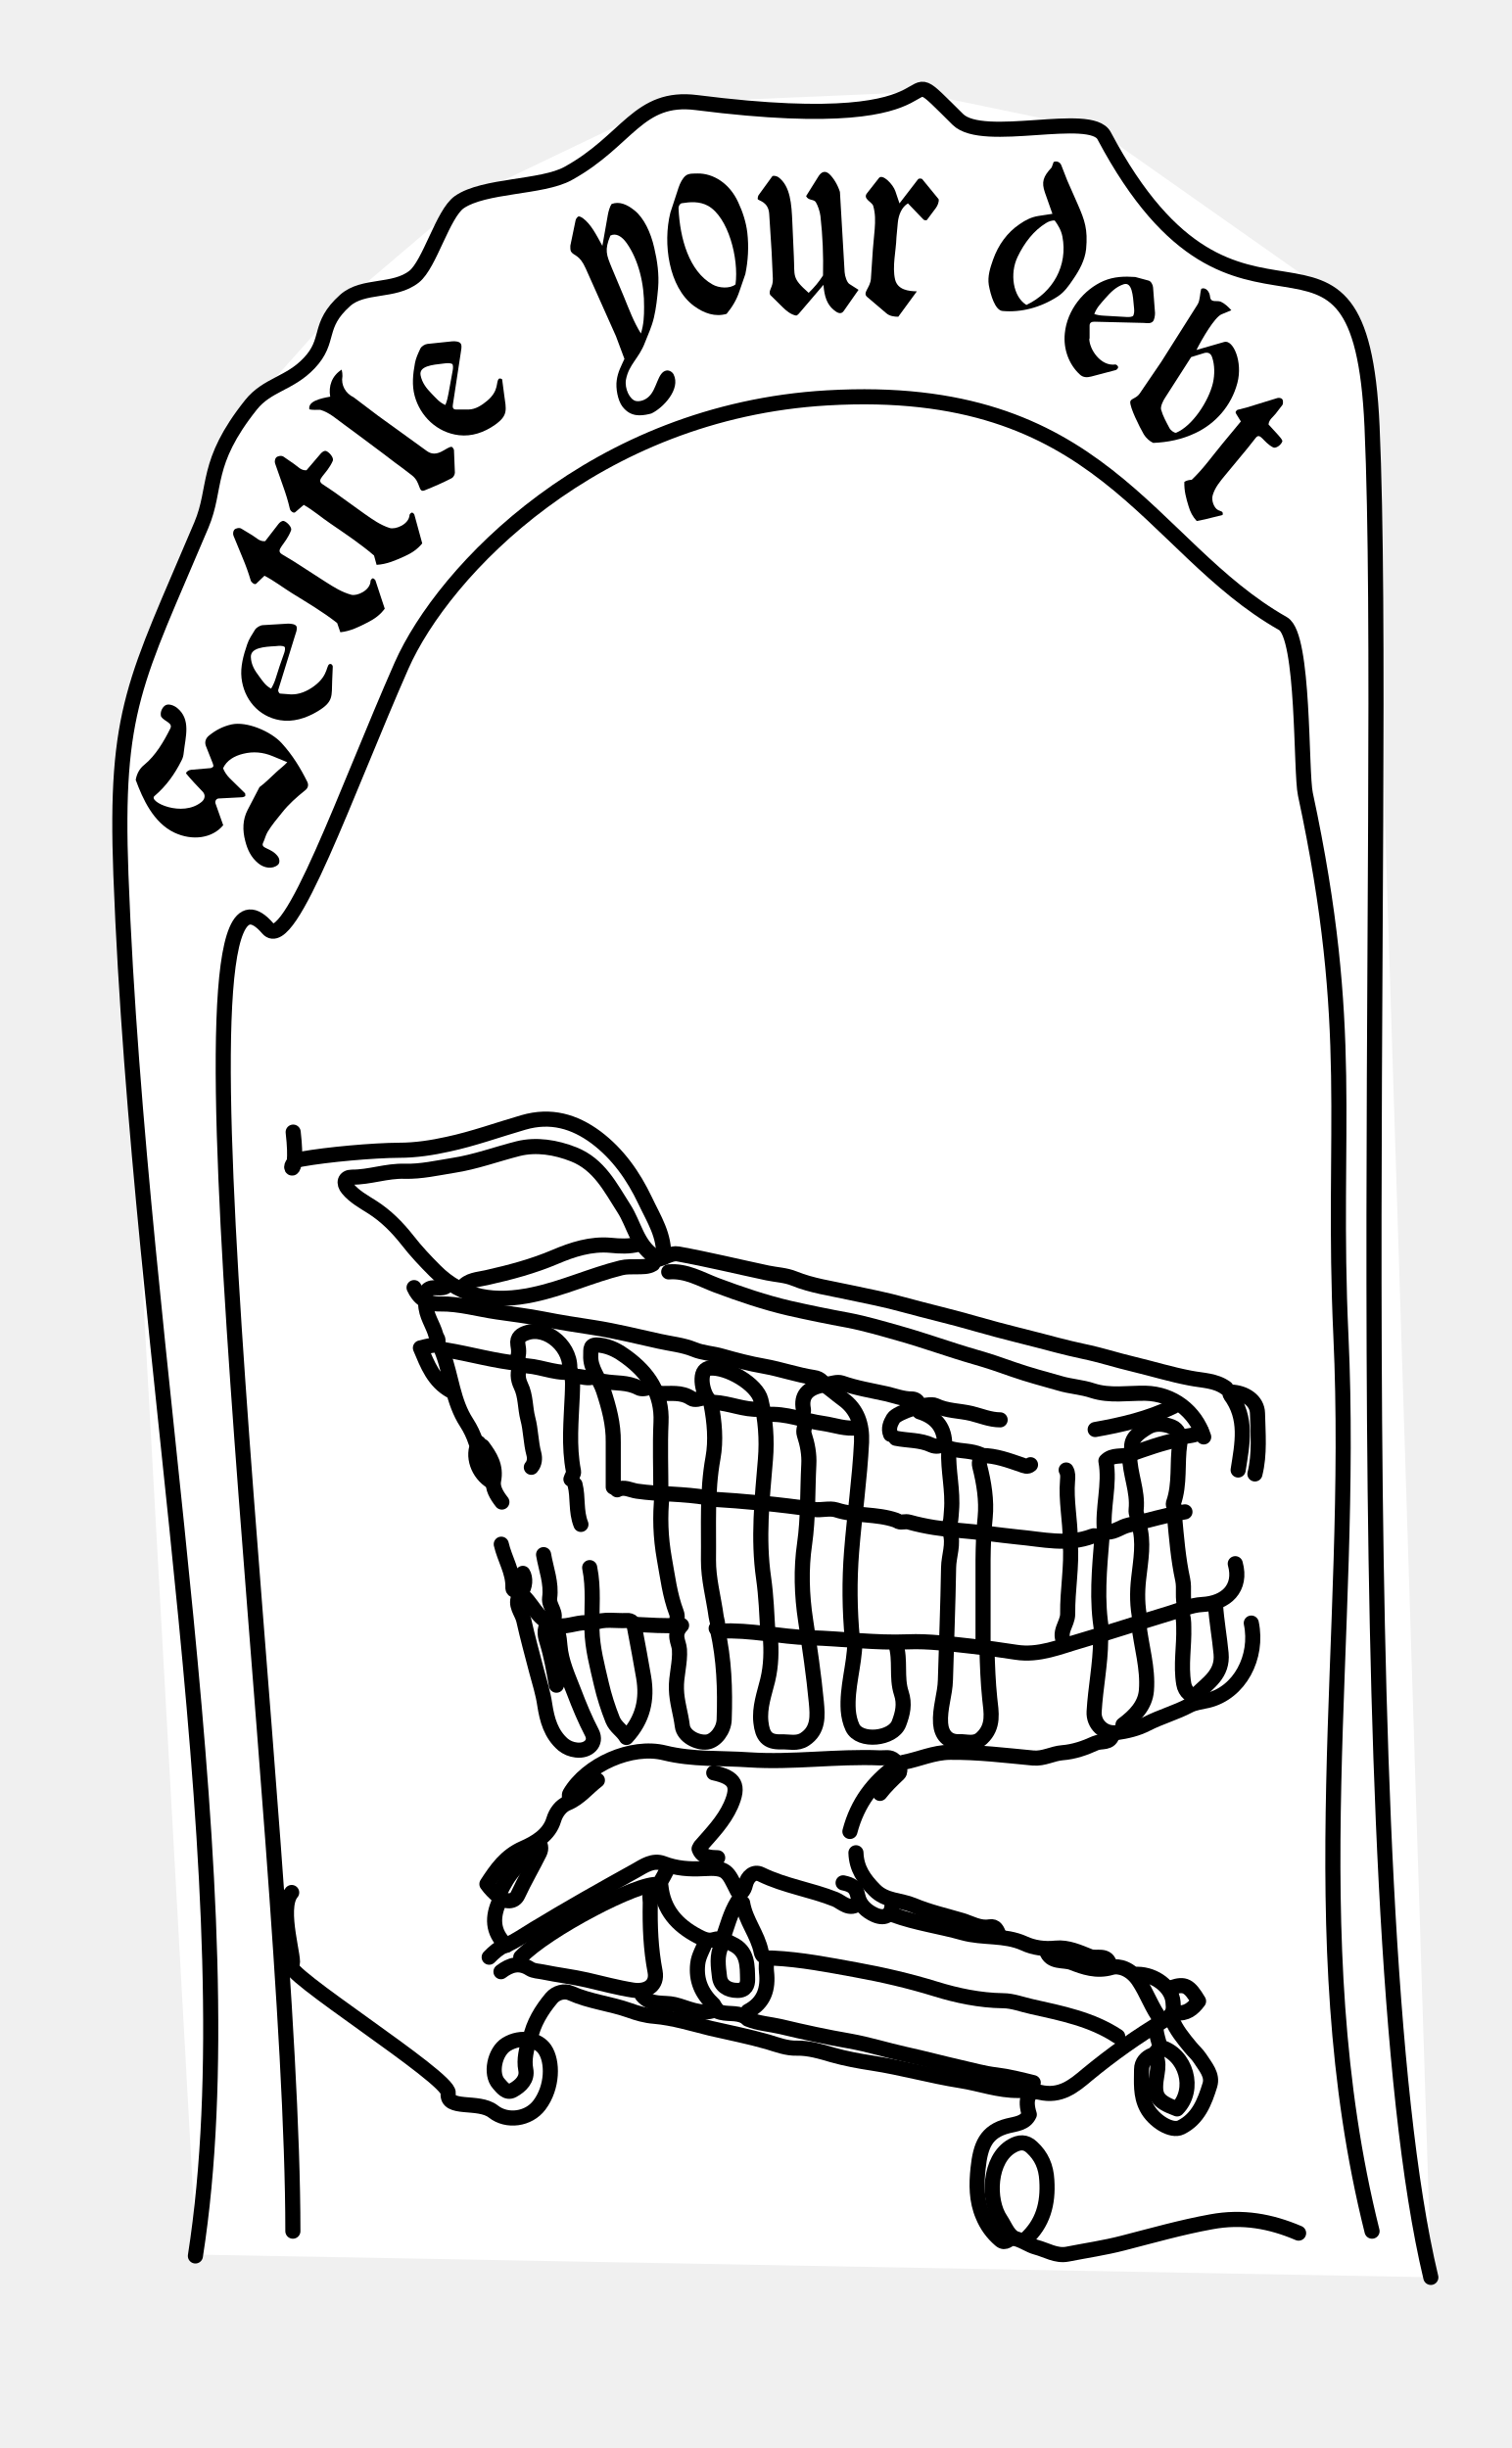
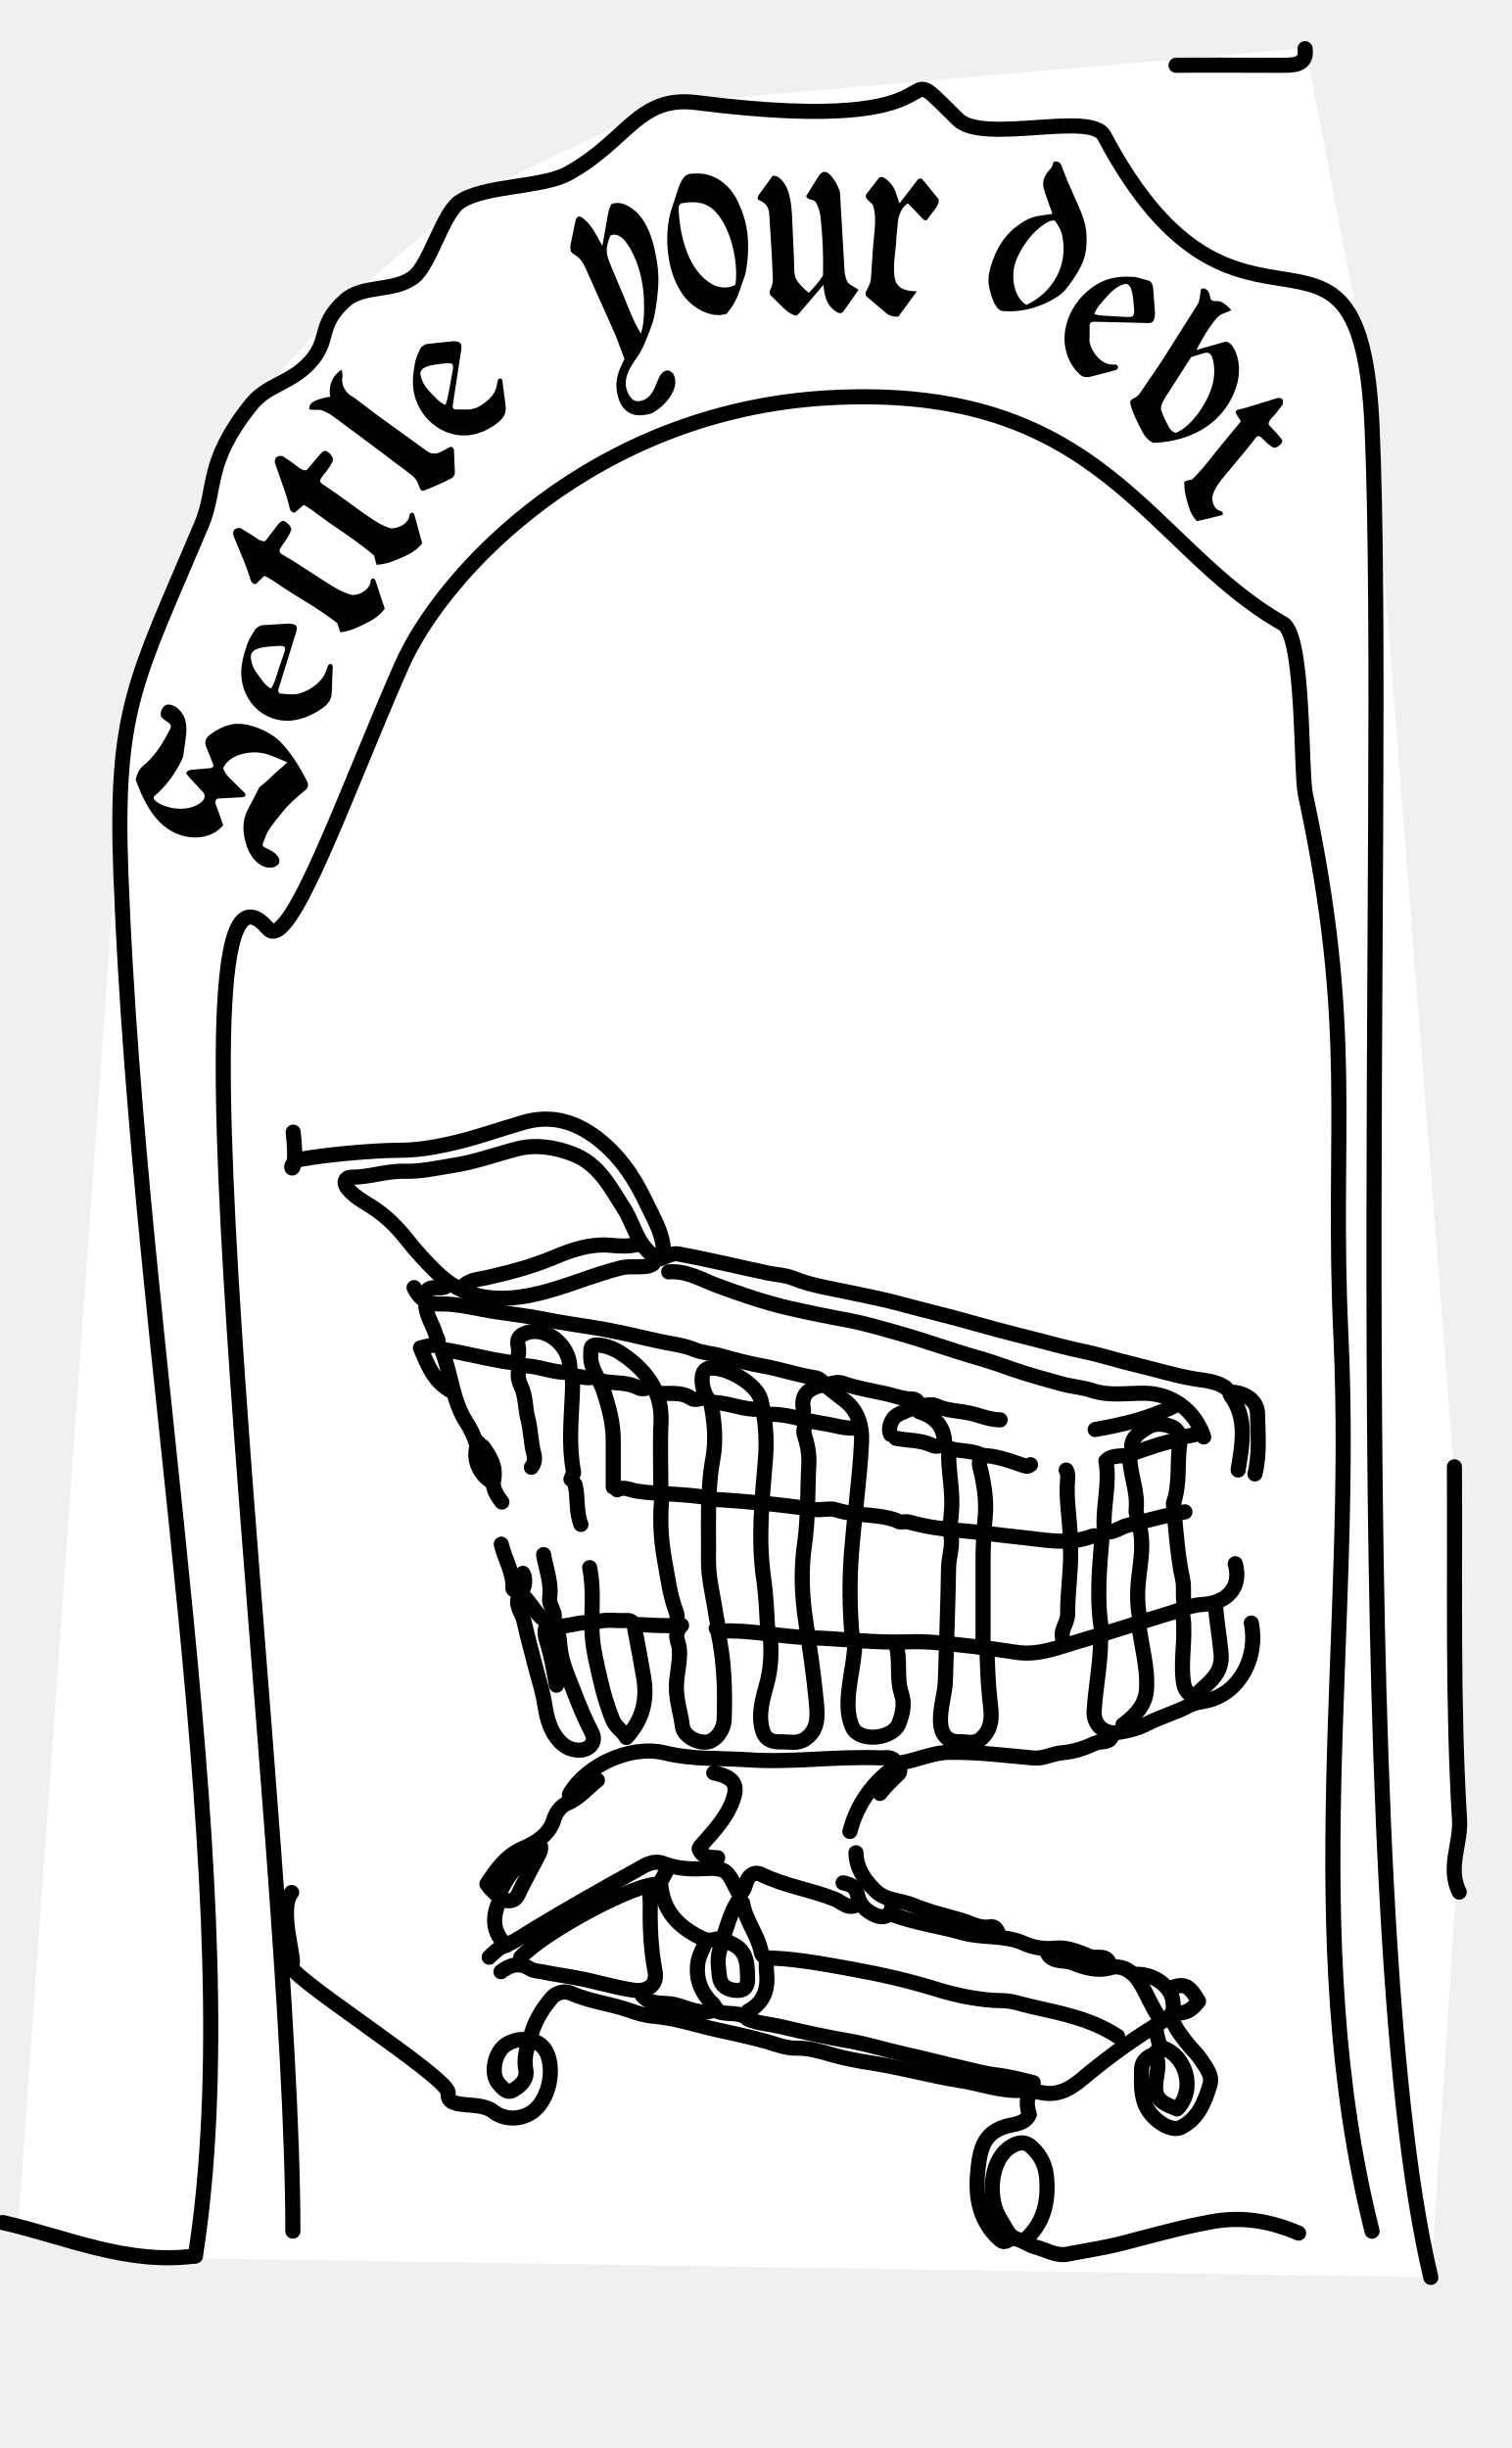
<svg xmlns="http://www.w3.org/2000/svg" viewBox="1040 590 100 162" overflow="visible">
-   <polygon fill="#fff" points="1047.9,643.5 1048.1,640.5 1048.5,637.5 1048.9,636.0 1049.3,634.6 1050.3,631.8 1054.4,620.5 1055.0,619.2 1055.8,617.9 1056.7,616.7 1062.5,610.2 1069.9,603.9 1071.1,603.0 1083.0,597.3 1084.4,596.8 1100.6,596.1 1111.7,598.4 1113.0,598.9 1128.2,609.6 1129.2,610.7 1129.9,612.0 1130.3,613.5 1130.5,614.9 1130.7,616.4 1130.8,617.9 1130.9,620.9 1131.0,623.9 1134.7,740.7 1053.0,739.2 1048.1,651.0 1047.9,645.0" />
+   <polygon fill="#fff" points="1041.2,737.3 1048.1,640.5 1048.5,637.5 1048.9,636.0 1049.3,634.6 1050.3,631.8 1054.4,620.5 1055.0,619.2 1055.8,617.9 1056.7,616.7 1062.5,610.2 1069.9,603.9 1071.1,603.0 1083.0,597.3 1084.4,596.8 1126.4,593.2 1130.3,613.5 1130.5,614.9 1130.7,616.4 1136.2,687.1 1136.6,711.1 1134.7,740.7 1049.9,739.4 1048.4,739.2 1047.0,738.9 1045.5,738.5 1042.6,737.7" />
+   <path style="stroke-linecap:round;stroke-linejoin:round;stroke:#000;fill:none" d="M1052.93,739.29c-4.51.61-8.54-1.25-12.75-2.21" />
+   <path style="stroke-linecap:round;stroke-linejoin:round;stroke:#000;fill:none" d="M1136.24,687.07c.05,7.79-.13,15.58.34,23.37.09,1.59-.82,3.18-.02,4.77" />
  <path style="stroke-linecap:round;stroke-linejoin:round;stroke:#000;fill:none" d="M1134.68,740.71c-5.91-24.7-2.79-97.74-3.89-122.49-.78-17.33-8.72-2.23-17.73-19.24-.87-1.65-8.01.58-9.68-1.08-5.07-5.02,1.94,1.33-17.28-1.11-3.88-.5-4.56,2.52-8.51,4.69-1.71.95-5.57.76-7.2,1.9-1.09.77-1.96,4.12-2.99,4.93-1.33,1.05-3.36.5-4.56,1.57-1.89,1.69-.93,2.62-2.38,4.15-1.29,1.37-2.78,1.41-3.86,2.77-3.08,3.87-2.22,5.45-3.28,7.96-4.37,10.34-5.73,12.13-5.32,23.13,1.23,32.7,8.6,67.96,4.93,91.4" />
+   <path style="stroke-linecap:round;stroke-linejoin:round;stroke:#000;fill:none" d="M1126.36,593.22c.16,1.18-.85,1.1-1.8,1.1-2.24,0-4.49-.02-6.74,0" />
  <path d="M1057.41,645.77c-.19.41.54.31.98.91.12.16.14.43,0,.55-.36.31-.92.22-1.3-.1-.49-.4-.72-.92-.86-1.47-.19-.72-.18-1.42.16-2.07l.78-1.5c.41-.3.73-.65,1.1-.98.24-.23.48-.39.74-.67l-.97-.4c-.65-.27-1.29-.32-1.94-.16-.59.14-1.1.44-1.34.96.09.23.24.46.44.66l1.02,1s.03.17,0,.19c-.05.03-.15.07-.22.07l-1.53.08c-.17.01-.26.19-.21.33l.51,1.44c-.72.87-2.04,1.05-3.23.49-1.39-.66-2.09-2.22-2.56-3.49.07-.39.24-.74.57-1,.75-.61,1.3-1.56,1.72-2.4.19-.38-.4-.46-.61-.79-.08-.26.05-.58.26-.73s.57-.02.79.15c.95.76.56,1.93.45,2.95-.02.2-.05.35-.15.54-.44.88-1,1.68-1.79,2.35-.43.37,1.84,1.45,3.13.38.22-.19.26-.46.06-.67-.38-.4-.75-.78-1.1-1.21.02-.13.2-.23.35-.24l1.29-.11s.15-.06.16-.1c.02-.05,0-.14-.03-.21l-.45-1.14c-.11-.27-.02-.53.21-.71.42-.34.9-.6,1.48-.73,1-.22,2.6.45,3.32,1.24s1.25,1.66,1.7,2.57c.1.22.03.42-.16.56-.56.45-1.08.91-1.52,1.47-.34.42-.67.81-.95,1.27C1057.58,645.26,1057.52,645.55,1057.41,645.77Z" />
  <path d="M1060.79,635.4c1.03-.76.75-1.49,1.09-1.46.06,0,.14.1.14.17l-.04.94c-.04,1.01.1,1.38-.94,2.01-.8.49-1.68.74-2.51.6-1.45-.24-2.4-1.42-2.55-2.8-.08-.73.12-1.48.38-2.23.11-.33.31-.63.51-.95.1-.16.35-.3.52-.31l1.67-.1c.2,0,.52.03.57.21s-.06.42-.12.62l-1.1,3.56c-.02.08.06.24.14.24l.67.05C1059.76,635.98,1060.31,635.76,1060.79,635.4ZM1058.8,633.23c.05-.13.1-.38.02-.43-.17-.09-.38-.06-.58-.04-.75.04-1.66.1-1.64.72.02.52.26.9.55,1.28.23.31.41.61.79.81.13-.22.23-.44.3-.67C1058.41,634.34,1058.59,633.81,1058.8,633.23Z" />
  <path style="stroke-linecap:round;stroke-linejoin:round;stroke:#000;fill:none" d="M1130.79,737.65c-4.93-19.71-1.14-39.49-2.06-59.24-.64-13.83,1.02-20.14-2.35-35.85-.32-1.47-.06-10.48-1.48-11.29-9.01-5.12-11.92-16-30.16-14.94-15.37.89-25.39,11.43-28.17,17.72-3.64,8.25-7.4,19.08-8.84,17.4-7.51-8.77,1.65,60.11,1.65,86.2" />
  <path d="M1063.25,629.36c.38.1,1.26-.29,1.27-.92,0-.06.11-.18.16-.17s.14.09.16.13l.38,1.16.24.72c-.31.42-.67.67-1.11.9-.59.3-1.15.59-1.83.66l-.21-.61c-.94-.74-1.95-1.33-2.98-1.97-.63-.39-1.16-.81-1.83-1.16l-.55.53c-.09.09-.32-.08-.36-.22-.15-.51-.32-.98-.53-1.48l-.61-1.48c-.05-.12-.02-.32.06-.4.1-.1.34-.15.47-.06l.71.43c.27.16.5.44.86.39l.88-1.14c.08-.1.23-.23.36-.19.21.07.55.42.47.62-.37.96-1.08,1.28-.6,1.58l.78.47,2.11,1.36C1062.1,628.86,1062.62,629.19,1063.25,629.36Z" />
  <path d="M1065.78,624.94c.38.12,1.28-.23,1.32-.86,0-.06.12-.17.17-.16s.14.09.15.14l.32,1.17.2.73c-.33.4-.7.64-1.16.85-.6.27-1.17.53-1.86.57l-.17-.62c-.91-.78-1.88-1.42-2.88-2.11-.61-.41-1.11-.86-1.77-1.24l-.57.49c-.1.09-.32-.08-.35-.23-.12-.52-.27-1-.45-1.5l-.53-1.51c-.04-.12,0-.32.08-.39.11-.1.35-.14.48-.05l.68.47c.26.17.47.46.84.43l.94-1.1c.08-.09.23-.22.37-.17.2.08.52.44.43.65-.42.94-1.15,1.22-.68,1.54l.76.51,2.03,1.46C1064.66,624.38,1065.16,624.74,1065.78,624.94Z" />
  <path d="M1072.24,616.52c.82-.69.55-1.27.78-1.46.04-.03.2,0,.21.06l.13.99c.14,1.01.28,1.37-.6,2-.72.51-1.55.79-2.39.69-1.46-.17-2.57-1.27-2.93-2.6-.19-.7-.12-1.44.02-2.18.06-.32.2-.62.35-.94.07-.16.3-.3.47-.32l1.63-.17c.19-.02.51,0,.59.17s.01.39-.01.58l-.52,3.42c-.03.17-.02.34.21.34h.83C1071.47,617.09,1071.88,616.82,1072.24,616.52ZM1069.96,614.49c.02-.12.04-.37-.05-.41-.19-.08-.39-.04-.58-.02-.73.08-1.61.17-1.5.77.1.51.39.87.73,1.22.29.29.51.58.91.75.11-.26.16-.5.21-.77L1069.96,614.49Z" />
  <path d="M1070.1,621.28c0,.14-.11.32-.22.37-.6.31-1.16.55-1.78.8-.45.18-.23-.53-.85-1l-.68-.52-.45-.33-.8-.61-1.5-1.12-1.07-.79c-.5-.36-.96-.79-1.56-.96-.21,0-.51.02-.72-.03-.1-.53.7-.72,1.38-.84-.12-.69.1-1.37.76-1.79.04.16.05.3.05.43-.11.6.21,1.15.74,1.4l1.64,1.24,3.21,2.32c.69.5,1.29-.29,1.63-.28.06,0,.15.15.16.21L1070.1,621.28Z" />
  <path d="M1083.11,617.36l-.15.04c-.57.13-1.24.2-1.77-.49-.31-.4-.46-1.22-.38-1.75.08-.57.3-.94.51-1.41l-.56-1.5-2-4.48c-.42-.95-.79-.82-.98-1.13-.04-.07-.05-.3-.04-.38l.35-1.69c.02-.1.14-.25.21-.25s.19.06.26.11c.55.41.87,1.06,1.3,1.84l.36-2.04c.04-.24.14-.58.25-.73.51-.19,1.01.02,1.51.42.63.5,1.08,1.46,1.31,2.47.21.89.33,1.77.26,2.66-.06.67-.13,1.34-.28,1.97s-.38,1.1-.59,1.64c-.39,1.05-1.07,1.45-1.26,2.47-.1.58.25,1.33.67,1.41.29.05.62-.08.84-.29.55-.5.58-1.63,1.17-1.73.17-.03.38.08.47.25C1085.07,615.75,1083.87,617,1083.11,617.36ZM1082.41,612.07c.19-.61.21-1.15.21-1.75.02-1.52-.36-3.11-1.15-4.23-.31-.44-.7-.69-1.08-.5-.4.96-.26,1.27.09,2.13l.81,1.93C1081.63,610.48,1081.93,611.3,1082.41,612.07Z" />
  <path d="M1095.89,608.01c.02.29.16.68.31.78l.61.39-.98,1.4c-.19.28-.47.09-.66-.07-.45-.37-.62-.89-.68-1.66l-1.52,1.78c-.06.07-.21.27-.3.25-.33-.06-.64-.31-.9-.57l-.81-.8c-.13-.32.21-.49.18-1.08l-.08-1.75-.16-2.52c-.05-.84-.74-.87-.76-.99-.01-.06.02-.21.06-.26l.9-1.24c.07-.08.31-.01.4.05.81.59.88,1.81.93,2.99l.1,2.25c.07,1.35-.16,1.41.98,2.42.38-.37.66-.7.95-1.15.03-1.32-.02-2.61-.17-3.93-.04-.33-.18-.71-.3-.91-.13-.23-.49-.09-.65-.41l.82-1.31c.18-.29.43-.41.71-.16.29.27.56.72.71,1.19L1095.89,608.01Z" />
  <path d="M1088.08,610.77c-.75.22-1.49-.03-2.17-.53-1.66-1.24-2.06-4.13-1.55-6.17l.54-1.65c.1-.3.27-.64.48-.8s.51-.13.77-.14c1.04-.02,2.13.65,2.7,1.91.29.61.52,1.32.6,2,.11.94.05,1.89-.13,2.75l-.39,1.13C1088.74,609.85,1088.45,610.32,1088.08,610.77ZM1088.67,608.82c.23-1.72-.48-4.45-1.82-5.2-.57-.31-1.18-.26-1.74-.17-.13.03-.22.2-.21.34.09,2,.7,4.16,2.24,5.03C1087.56,609.07,1088.3,609.12,1088.67,608.82Z" />
  <path d="M1099.32,605.7c-.03.93-.29,1.94-.09,2.8.17.69.9.77,1.44.78l-1.23,1.68c-.27,0-.57-.04-.79-.23l-1.27-1.08c-.33-.28.21-.6.25-1.21l.13-1.95.12-1.33c.04-.53.05-1.03-.1-1.54-.07-.25-.71-.46-.41-.83l.79-1.01c.24-.3.94.42,1.09.88l.27.8,1.23-1.6c.05-.06.23-.06.28,0l1.08,1.32c.04.17-.07.43-.18.58l-.59.79c-.04.06-.19.02-.23-.02l-1.03-1.07c-.41.24-.62.76-.67,1.27L1099.32,605.7Z" />
  <path d="M1121.88,615.34c-.4,1.53-1.47,2.7-2.76,3.31-.92.44-1.85.62-2.81.66-.23-.1-.48-.33-.62-.56-.3-.52-.93-1.79-.9-2.16.02-.21.4-.22.62-.54l1.43-2.1,2.41-3.81c.17-.28.14-.7.24-1.03.29-.13.55.19.58.51.04.46.46.23.72.35s.48.33.69.56l-.65.27c-.46.2-1.27,1.59-1.66,2.36l1.84-.53C1121.6,612.46,1122.25,613.94,1121.88,615.34ZM1117.82,618.64c1.09-.45,2.16-2.1,2.44-3.29.13-.57.12-1.2-.05-1.7-.09-.29-.3-.36-.55-.28l-.84.26-1.73,2.7c-.12.18-.31.56-.26.77.13.46.34.82.56,1.24C1117.45,618.46,1117.68,618.65,1117.82,618.64Z" />
  <path d="M1105.43,608.86c-.09-.57.09-1.13.28-1.67.35-.99.94-1.8,1.75-2.35.41-.29.81-.48,1.26-.55l.92-.14-.5-1.42c-.23-.68-.12-1.04.45-1.65l.13-.36c.19-.09.43,0,.51.22l.39,1,.7,1.59c.46,1.05.67,1.65.55,2.95-.08.75-.45,1.41-.87,2.02-.29.43-.58.84-1.01,1.12-1.14.74-2.43,1.07-3.65.96C1105.85,610.54,1105.55,609.53,1105.43,608.86ZM1107.92,610.18c1.77-.84,2.75-2.62,2.38-4.53-.08-.41-.28-.75-.51-1.06-.18-.01-.4.06-.57.17-.81.49-1.44,1.31-1.88,2.23C1106.8,608.1,1107.03,609.64,1107.92,610.18Z" />
  <path d="M1120.61,623.76c.16.08.36.06.29.32l-1.17.29-.54.11c-.27-.29-.43-.6-.54-.98-.16-.52-.3-1.02-.28-1.61.14-.1.33-.13.49-.14.76-.72,1.37-1.59,2.05-2.41l1.2-1.45-.29-.47s-.06-.1-.06-.14.09-.15.13-.16l.59-.15,2.05-.63c.11-.03.26,0,.32.08.06.07.07.3,0,.39l-.44.57c-.17.22-.44.38-.47.71l.65.71c.09.11.23.25.27.38-.05.24-.42.52-.61.43-.67-.34-.85-1.03-1.16-.63l-.53.67-1.49,1.8c-.32.39-.67.8-.82,1.31C1120.14,623.11,1120.33,623.62,1120.61,623.76Z" />
  <path style="fill:#fff" d="M1115.17,613.45l-1.74.03c-.24,0-.46,0-.7-.07.17-.51.48-.83.78-1.22.37-.49.76-.92,1.31-1.14.6-.23.7.79.79,1.58.03.22.08.44-.01.67C1115.55,613.42,1115.3,613.45,1115.17,613.45Z" />
  <path d="M1112.08,612.41c0,.71.76,1.85,1.73,1.71.07,0,.18.11.18.18s-.09.17-.16.19l-1.63.43c-.27.07-.54.07-.76-.15-.7-.65-1.09-1.66-.98-2.71.15-1.56,1.27-2.91,2.57-3.47.68-.29,1.38-.31,2.09-.26l.89.24c.15.04.28.27.29.45l.13,1.7c0,.16-.04.47-.16.57-.16.14-.39.09-.57.08l-3.27-.08c-.16,0-.33.03-.33.26v.86ZM1114.6,610.98c.12,0,.35,0,.4-.11.08-.2.05-.4.03-.6-.06-.71-.12-1.63-.67-1.46-.5.16-.86.52-1.22.93-.28.33-.56.59-.73,1.04.2.07.41.1.62.11L1114.6,610.98Z" />
  <path style="stroke-linecap:round;stroke-linejoin:round;stroke:#000;fill:none" d="M1121.74,693.48c.45,1.62-.61,2.62-2.19,2.7-.73.04-1.4.35-2.09.56-1.99.6-3.97,1.26-5.96,1.84-1.36.39-2.75,1-4.27.76-.98-.15-1.97-.29-2.96-.4-1.4-.15-2.8-.35-4.2-.29-2.17.09-4.31-.21-6.47-.27-1.99-.06-3.94-.54-5.94-.44" />
  <path style="stroke-linecap:round;stroke-linejoin:round;stroke:#000;fill:none" d="M1123.04,687.54c.33-1.32.2-2.68.17-4.02-.02-.81-.8-1.37-1.78-1.4.02.06-.05.16-.03.17,1.17,1.56.8,3.26.53,4.99" />
  <path style="stroke-linecap:round;stroke-linejoin:round;stroke:#000;fill:none" d="M1112.83,698.37c0,.06,0,.12,0,.18-.01,1.58-.34,3.14-.43,4.72-.05.84.66,1.5,1.47,1.39.7-.1,1.37-.25,2.03-.59.9-.46,1.89-.73,2.8-1.21.34-.18.82-.24,1.22-.33,2.11-.51,3.35-2.86,2.88-5.12" />
  <path style="stroke-linecap:round;stroke-linejoin:round;stroke:#000;fill:none" d="M1067.4,675.21c.31.69.85,1.1,1.73,1.08,1.27-.02,2.51.35,3.76.53,1.02.15,2.05.27,3.06.47,1.1.22,2.21.39,3.32.56,1.47.23,2.91.59,4.36.91.75.17,1.55.24,2.29.54.57.24,1.22.26,1.84.44.92.26,1.86.51,2.79.67,1.12.2,2.19.58,3.31.75.22.03.39.11.53.26" />
  <path style="stroke-linecap:round;stroke-linejoin:round;stroke:#000;fill:none" d="M1083.9,673.21c.11-1.42-.64-2.55-1.21-3.76-.78-1.64-1.8-3.09-3.25-4.18-1.43-1.06-2.99-1.52-4.81-.99-1.66.48-3.3,1.08-4.99,1.44-1.03.23-2.13.4-3.22.4-1.72.01-4.76.28-6.48.59-1.32.25-.11,1.91-.54-1.79" />
  <path style="stroke-linecap:round;stroke-linejoin:round;stroke:#000;fill:none" d="M1121.13,681.86c-.7-.52-1.58-.5-2.37-.66-1.27-.24-2.5-.62-3.75-.92-1.11-.26-2.2-.62-3.32-.85-.58-.12-1.18-.27-1.73-.41-1.78-.48-3.57-.89-5.33-1.4-1.61-.47-3.24-.84-4.84-1.28-1.15-.32-2.37-.56-3.56-.81-1.23-.27-2.5-.44-3.68-.92-.56-.23-1.19-.25-1.76-.37-1.98-.42-3.94-.9-5.93-1.26-.41-.08-.87.25-1.31.36" />
  <path style="stroke-linecap:round;stroke-linejoin:round;stroke:#000;fill:none" d="M1118.41,690.05c-1.27.21-2.5.59-3.75.88-.49.11-.88.47-1.4.46-.18,0-.33.15-.34.34-.17,2.1-.38,4.2,0,6.29" />
  <path style="stroke-linecap:round;stroke-linejoin:round;stroke:#000;fill:none" d="M1084.25,674.17c1.16-.1,2.12.49,3.15.88,1.58.59,3.19,1.14,4.82,1.52,1.28.29,2.6.56,3.91.8,1.14.22,2.29.56,3.42.88,1.67.47,3.3,1.07,4.97,1.55.85.24,1.7.53,2.54.83,1,.35,2.03.62,3.05.91.73.22,1.48.25,2.19.49,1.14.37,2.33.15,3.5.17,1.79.04,3.29,1.17,3.85,2.89" />
  <path style="stroke-linecap:round;stroke-linejoin:round;stroke:#000;fill:none" d="M1107.93,728.51c-.15-.13-.32-.18-.52-.17-1.33.02-2.57-.45-3.85-.65-1.97-.31-3.88-.86-5.84-1.16-.86-.13-1.78-.3-2.66-.55-.71-.21-1.53-.46-2.33-.44-.67.02-1.32-.23-1.91-.41-1.25-.36-2.54-.61-3.79-.9-1.22-.3-2.46-.69-3.74-.8-.56-.04-1.15-.21-1.64-.39-1.27-.45-2.63-.58-3.88-1.14-.41-.19-.97-.04-1.28.33-.66.79-1.2,1.67-1.41,2.7" />
  <path style="stroke-linecap:round;stroke-linejoin:round;stroke:#000;fill:none" d="M1083.29,673.13c-1.14-.75-1.33-2.11-2-3.15-.9-1.4-1.64-2.92-3.33-3.59-1.19-.47-2.47-.67-3.66-.38-1.43.36-2.85.89-4.3,1.11-1.06.17-2.15.42-3.22.39-1.2-.04-2.32.4-3.5.39-.47,0-.58.39-.26.77.43.52,1.04.85,1.59,1.2.93.59,1.67,1.34,2.35,2.2.55.71,1.18,1.38,1.82,2.02,1.84,1.86,4.02,2.11,6.48,1.59,2.01-.42,3.86-1.29,5.84-1.78.36-.09.7-.06,1.05-.07.36-.01.73.02,1.05-.18" />
  <path style="stroke-linecap:round;stroke-linejoin:round;stroke:#000;fill:none" d="M1089.14,715.93c.19,1.17,1,2.09,1.23,3.24.09.46.52.4.79.41,1.85.09,3.68.45,5.49.78,1.76.32,3.53.73,5.28,1.27,1.39.43,2.91.75,4.43.77.66,0,1.29.26,1.91.39,1.96.44,3.97.83,5.69,1.97" />
  <path style="stroke-linecap:round;stroke-linejoin:round;stroke:#000;fill:none" d="M1099.19,706.5c-.28-.27-.63-.16-.96-.17-2.88-.12-5.77.32-8.65.13-1.86-.13-3.74,0-5.6-.46-2.2-.55-5.16.79-6.27,2.69-.07.11-.01.28-.01.43" />
  <path style="stroke-linecap:round;stroke-linejoin:round;stroke:#000;fill:none" d="M1074.38,695.58c-.37.62.16,1.11.28,1.65.25,1.12.55,2.22.84,3.33.2.75.44,1.49.55,2.27.15.97.41,1.93,1.21,2.62.25.2.53.32.87.36.79.1,1.38-.47,1.04-1.14-.46-.88-.84-1.8-1.19-2.72-.38-.99-.84-1.95-.93-3.05-.04-.53-.11-1.19-.6-1.73-.49.54-.42.95-.26,1.47.29.94.46,1.91.63,2.88" />
  <path style="stroke-linecap:round;stroke-linejoin:round;stroke:#000;fill:none" d="M1089.49,723.62c.71.29,1.47.33,2.2.5,1.5.36,3.02.69,4.54.95,1.24.22,2.43.6,3.65.87,1.23.27,2.46.6,3.69.88.77.17,1.55.4,2.35.49.82.1,1.64.31,2.45.51" />
  <path style="stroke-linecap:round;stroke-linejoin:round;stroke:#000;fill:none" d="M1125.93,737.78c-1.85-.79-3.71-1.13-5.77-.75-1.99.36-3.91.91-5.86,1.41-1.19.31-2.44.49-3.66.73-.75.15-1.4-.28-2.09-.46-.44-.12-.82-.41-1.3-.55-.51-.14-.74-.82-1.04-1.27-.88-1.3-.77-4.02.76-4.88.47-.27.9-.3,1.31.09.64.59.94,1.28.99,2.18.1,1.55-.25,2.87-1.42,3.93" />
  <path style="stroke-linecap:round;stroke-linejoin:round;stroke:#000;fill:none" d="M1106.18,683.96c-.66,0-1.29-.27-1.9-.42-.79-.19-1.63-.16-2.38-.53-.46-.23-2.55.45-2.79.86-.19.32-.34.66-.18,1.05" />
  <path style="stroke-linecap:round;stroke-linejoin:round;stroke:#000;fill:none" d="M1117.63,683.08c-1.63.8-3.41,1.21-5.16,1.52" />
  <path style="stroke-linecap:round;stroke-linejoin:round;stroke:#000;fill:none" d="M1059.3,715.24c-.92,1.06.32,4.68,0,4.78-.97.32,10.48,7.48,10.36,8.49-.15,1.18,2,.45,2.98,1.22.91.72,2.34.52,3.05-.42.9-1.19.9-2.9.36-3.69-.42-.63-1.54-.94-2.54-.33-.79.49-1.08,1.97-.51,2.6.21.23.51.67.93.44.53-.29.99-.74.86-1.38-.13-.69.06-1.3.2-1.93" />
  <path style="stroke-linecap:round;stroke-linejoin:round;stroke:#000;fill:none" d="M1090.98,698.29c.06.97.06,1.9-.18,2.9-.21.87-.56,1.79-.45,2.78.1.91.41,1.33,1.33,1.3.52-.02,1.07.16,1.57-.17.93-.61.85-1.56.77-2.44-.17-1.82-.44-3.62-.71-5.42-.26-1.7-.31-3.42-.07-5.06.25-1.76.19-3.5.28-5.25.04-.69-.09-1.36-.3-2-.09-.29.06-.48.03-.71" />
  <path style="stroke-linecap:round;stroke-linejoin:round;stroke:#000;fill:none" d="M1082.07,697.5c.93.04,1.86.12,3.03.06-.6.63-.17,1.1-.14,1.6.06.89-.23,1.73-.2,2.62.02.84.29,1.62.39,2.44.08.67.97,1.14,1.64,1.06.57-.08,1.11-.79,1.13-1.49.07-2,0-3.98-.44-5.94" />
  <path style="stroke-linecap:round;stroke-linejoin:round;stroke:#000;fill:none" d="M1079.53,707.81c-.66.5-1.17,1.18-1.99,1.52-.4.16-.75.59-.9,1.1-.3,1-1.2,1.52-2.02,1.88-1.16.51-1.77,1.4-2.4,2.37.24.34.5.58.76.81.46.41,1.06.41,1.29-.09.44-.95.97-1.85,1.43-2.78.15-.31.07-.55-.1-.79" />
  <path style="stroke-linecap:round;stroke-linejoin:round;stroke:#000;fill:none" d="M1086.35,712.18c.74-.85,1.54-1.66,2.01-2.71.58-1.32.3-1.84-1.13-2.15" />
  <path style="stroke-linecap:round;stroke-linejoin:round;stroke:#000;fill:none" d="M1083.2,715.15c-.3.21-.16.52-.17.78-.03,1.53.03,3.04.32,4.55.16.88-.51,1.36-1.46,1.22-1.03-.16-2.04-.44-3.05-.67-.96-.22-1.94-.33-2.9-.53-.28-.06-.62-.06-.86-.21-.71-.46-1.32-.27-1.93.19" />
  <path style="stroke-linecap:round;stroke-linejoin:round;stroke:#000;fill:none" d="M1102.86,691.38c.27.8-.08,1.58-.09,2.36-.04,2.48-.14,4.95-.21,7.43-.02.95-.39,1.89-.32,2.88.06.75.47,1.24,1.24,1.21.49-.02,1.02.21,1.49-.24.82-.77.62-1.7.52-2.63-.11-1.07-.15-2.15-.18-3.23" />
  <path style="stroke-linecap:round;stroke-linejoin:round;stroke:#000;fill:none" d="M1096.64,712.61c.03,1.04.54,1.76,1.23,2.46.72.74,1.72.66,2.56,1.01,1.04.44,2.16.69,3.24,1.01.56.17,1.16.54,1.82.42.39-.07.49.24.61.52" />
  <path style="stroke-linecap:round;stroke-linejoin:round;stroke:#000;fill:none" d="M1113.61,704.75c-.12.67-.74.43-1.13.61-.7.32-1.41.57-2.19.63-.64.05-1.22.41-1.92.35-1.83-.17-3.66-.4-5.51-.38-1.08.01-2.03.46-3.06.66-.49.1-.11.54-.34.76-.43.41-.86.82-1.23,1.3" />
  <path style="stroke-linecap:round;stroke-linejoin:round;stroke:#000;fill:none" d="M1096.57,698.72c-.04,1.5-.54,2.95-.44,4.46.03.39.12.79.28,1.13.47,1.01,2.67.78,3.07-.25.26-.68.4-1.3.16-2.02-.34-1.04-.03-2.17-.36-3.23" />
  <path style="stroke-linecap:round;stroke-linejoin:round;stroke:#000;fill:none" d="M1117.54,723.62c.28.7.75,1.27,1.22,1.84.21.26.46.47.65.76.36.56.85,1.1.65,1.76-.34,1.11-.77,2.23-1.91,2.8-.63.32-1.81-.42-2.27-1.3-.43-.82-.34-1.68-.34-2.54,0-.46.31-.79.7-.94.26-.1.31-.35.52-.46" />
  <path style="stroke-linecap:round;stroke-linejoin:round;stroke:#000;fill:none" d="M1120.43,696.19c.07,1.08.27,2.15.37,3.23.13,1.36-.86,1.94-1.61,2.69-.29.29-.78-.15-.86-.68-.21-1.25.04-2.5,0-3.76,0-.36-.02-.71-.17-1.04" />
  <path style="stroke-linecap:round;stroke-linejoin:round;stroke:#000;fill:none" d="M1082.24,672.34c-.6.16-1.23.13-1.83.07-1.31-.12-2.53.28-3.66.76-1.48.63-2.99,1.03-4.55,1.38-.55.13-1.22.13-1.62.67" />
  <path style="stroke-linecap:round;stroke-linejoin:round;stroke:#000;fill:none" d="M1088.8,715.15c-.67-1.32-.67-1.59-2.28-1.49-.89.05-1.77-.01-2.62-.34-.7-.27-1.3.17-1.82.46-2.27,1.26-4.53,2.53-6.75,3.88-.6.37-1.19.77-1.83,1.07" />
  <path style="stroke-linecap:round;stroke-linejoin:round;stroke:#000;fill:none" d="M1084.25,713.58c-.26.36-.39.8-.69,1.13-1.29-.2-7.4,3.03-9.1,4.81" />
  <path style="stroke-linecap:round;stroke-linejoin:round;stroke:#000;fill:none" d="M1099.11,716.72c1.5.55,3.09.76,4.61,1.19,1.34.37,2.75.11,4.05.7.62.29,1.35.39,2.09.31.79-.08,1.55.27,2.25.55.43.18,1.2-.22,1.33.61" />
  <path style="stroke-linecap:round;stroke-linejoin:round;stroke:#000;fill:none" d="M1115.27,720.65c1.16.01,2.27.85,2.35,1.84.04.46.09.8-.56,1.19-1.79,1.06-3.5,2.28-5.11,3.61-.91.77-1.78,1.49-3.15,1.17-.75-.17-1.01.46-.69,1.47-.27.59-.9.62-1.41.75-1.46.37-1.82,1.29-1.98,2.82-.11,1.04-.12,2.12.32,3.14.26.63.63,1.14,1.14,1.58.36.32.55-.1.84-.1" />
  <path style="stroke-linecap:round;stroke-linejoin:round;stroke:#000;fill:none" d="M1075.97,692.88c.16.94.54,1.89.4,2.87-.07.56.56,1,.19,1.58" />
  <path style="stroke-linecap:round;stroke-linejoin:round;stroke:#000;fill:none" d="M1095.79,714.6c.57.12.86.29.98.89.12.57.56.98,1.11,1.23.74.33,1.22-.04,1.14-.87" />
  <path style="stroke-linecap:round;stroke-linejoin:round;stroke:#000;fill:none" d="M1086.26,712.35c.21.6.8.57,1.23.59" />
  <path style="stroke-linecap:round;stroke-linejoin:round;stroke:#000;fill:none" d="M1079.02,693.74c.28,1.37.12,2.74.15,4.11.03,1.23.35,2.4.62,3.58.19.82.44,1.6.75,2.38.21.51.62.68.91,1.17,1.11-1.21,1.39-2.52,1.14-3.99-.18-1.08-.39-2.15-.59-3.23-.07-.37-.19-.54-.54-.52-.73.04-1.48-.14-2.19.17" />
  <path style="stroke-linecap:round;stroke-linejoin:round;stroke:#000;fill:none" d="M1078.05,688.24c.22.86.04,1.75.39,2.64" />
  <path style="stroke-linecap:round;stroke-linejoin:round;stroke:#000;fill:none" d="M1116.5,726.07c.16.37.13.77.07,1.13-.26,1.5-.09,1.84,1.32,2.36,1.27-1.28.61-3.64-1.13-4.1-.08-.38-.23-.75-.26-1.14" />
  <path style="stroke-linecap:round;stroke-linejoin:round;stroke:#000;fill:none" d="M1083.81,688.94c-.15,1.4-.1,2.79.15,4.2.22,1.21.36,2.42.8,3.58.09.23.05.53-.07.78" />
  <path style="stroke-linecap:round;stroke-linejoin:round;stroke:#000;fill:none" d="M1087.05,682.91c.23,1.19.34,2.42.13,3.57-.41,2.25-.27,4.49-.3,6.74-.01,1.27.34,2.5.51,3.76.03.25.19.52,0,.78" />
  <path style="stroke-linecap:round;stroke-linejoin:round;stroke:#000;fill:none" d="M1090.28,683.26c-1.05.06-2.01-.41-3.06-.46-.59-.03-1-1.59-.61-2.07.09-.11.19-.17.35-.19,1.14-.11,3.14,1.06,3.39,2.11.31,1.29.41,2.59.3,3.93-.22,2.62-.5,5.23-.12,7.86.17,1.19.21,2.39.28,3.58" />
  <path style="stroke-linecap:round;stroke-linejoin:round;stroke:#000;fill:none" d="M1096.83,715.93c-.59.56-1.15-.07-1.54-.23-1.62-.65-3.36-.89-4.93-1.66-.48-.24-.9.14-1.03.67-.05.21-.12.38-.27.53" />
  <path style="stroke-linecap:round;stroke-linejoin:round;stroke:#000;fill:none" d="M1094.48,681.6c.45.29.85.66,1.29.98.97.69,1.29,1.71,1.24,2.86-.12,2.43-.47,4.84-.66,7.26-.15,1.9-.13,3.84.05,5.76" />
  <path style="stroke-linecap:round;stroke-linejoin:round;stroke:#000;fill:none" d="M1099.28,706.85c-1.5,1.1-2.54,2.45-3.04,4.35" />
  <path style="stroke-linecap:round;stroke-linejoin:round;stroke:#000;fill:none" d="M1100.85,683.43c1,.31,1.6.94,1.66,2.01.02.35.23.39.53.46.61.14,1.26.1,1.82.35.05.3-.11.46-.03.78.28,1.1.47,2.26.36,3.39-.1.94-.13,1.87-.14,2.8,0,1.89,0,3.78,0,5.68" />
  <path style="stroke-linecap:round;stroke-linejoin:round;stroke:#000;fill:none" d="M1115.36,697.5c.16,1.46.62,2.89.5,4.37-.08.99-.77,1.69-1.55,2.27" />
  <path style="stroke-linecap:round;stroke-linejoin:round;stroke:#000;fill:none" d="M1083.73,688.76c0-1.54-.06-3.09.01-4.63.09-1.93-.85-3.28-2.3-4.34-.49-.36-1.03-.68-1.73-.77-.72-.09-.6.24-.62.66-.05.9.58,1.55.84,2.34.37,1.13.67,2.23.65,3.42,0,.99,0,1.98,0,2.97" />
  <path style="stroke-linecap:round;stroke-linejoin:round;stroke:#000;fill:none" d="M1077.78,680.81c.16.49.1.99.09,1.49-.07,1.69-.25,3.38.08,5.07.03.16-.12.34-.17.52" />
  <path style="stroke-linecap:round;stroke-linejoin:round;stroke:#000;fill:none" d="M1110.82,692.08c.12,1.58-.19,3.15-.17,4.72,0,.35-.17.65-.28.96-.12.35-.14.66.1.96" />
  <path style="stroke-linecap:round;stroke-linejoin:round;stroke:#000;fill:none" d="M1069.48,679.33c1.65.27,3.26.75,4.98.91-.25.59-.2,1.02,0,1.45.34.69.28,1.47.47,2.2.2.74.19,1.57.4,2.34.07.28.05.61-.17.87" />
  <path style="stroke-linecap:round;stroke-linejoin:round;stroke:#000;fill:none" d="M1115.36,690.86c.36,1.19.12,2.39-.01,3.58-.11.95-.1,1.87.1,2.8" />
  <path style="stroke-linecap:round;stroke-linejoin:round;stroke:#000;fill:none" d="M1074.6,694.12c.18.28.18.88-.14,1.28" />
  <path style="stroke-linecap:round;stroke-linejoin:round;stroke:#000;fill:none" d="M1071.93,685.71c.5.67.92,1.33.73,2.27-.09.48.19.96.55,1.42" />
  <path style="stroke-linecap:round;stroke-linejoin:round;stroke:#000;fill:none" d="M1100.77,683c.03-.33-.27-.42-.44-.42-.59,0-1.11-.21-1.67-.34-.99-.22-2-.38-2.96-.72-.31-.1-.64.05-.96.08" />
  <path style="stroke-linecap:round;stroke-linejoin:round;stroke:#000;fill:none" d="M1074.46,680.38c1.1-.05,2.13.51,3.22.43.25-1.59-1.47-3.11-2.86-2.6-.29.1-.63.28-.55.77.07.37.1.79-.16,1.13" />
  <path style="stroke-linecap:round;stroke-linejoin:round;stroke:#000;fill:none" d="M1117.72,690.34c.13,1.4.24,2.81.54,4.19.13.61-.05,1.24.16,1.83" />
  <path style="stroke-linecap:round;stroke-linejoin:round;stroke:#000;fill:none" d="M1073.17,692.19c.22.97.8,1.84.77,2.86,0,.06,0,.14.09.18,1.02.4,1.27,1.59,2.18,2.1" />
  <path style="stroke-linecap:round;stroke-linejoin:round;stroke:#000;fill:none" d="M1102.78,685.97c-.06,1.34.3,2.67.18,4.02-.04.39,0,.8-.27,1.13" />
  <path style="stroke-linecap:round;stroke-linejoin:round;stroke:#000;fill:none" d="M1082.5,722.05c.55.68,1.45.44,2.12.6.84.19,1.74.74,2.69.36.11-.04-.02.05.08,0,.05-.03,0-.12-.08-.17" />
  <path style="stroke-linecap:round;stroke-linejoin:round;stroke:#000;fill:none" d="M1110.55,687.28c.13.22.11.46.09.7-.11,1.32.18,2.62.18,3.93" />
  <path style="stroke-linecap:round;stroke-linejoin:round;stroke:#000;fill:none" d="M1114.92,686.06c-.19-.84.39-1.21.97-1.58.53-.34,1.13-.26,1.65-.06.42.16.6.62.53,1.11-.2,1.31.03,2.66-.42,3.94-.05.14.11.34.16.52" />
  <path style="stroke-linecap:round;stroke-linejoin:round;stroke:#000;fill:none" d="M1117.98,685.27c-1.1.22-2.17.61-3.22.98-.53.19-1.14-.03-1.58.43.29,1.57-.26,3.13-.09,4.7" />
  <path style="stroke-linecap:round;stroke-linejoin:round;stroke:#000;fill:none" d="M1114.75,686.32c0,1.21.56,2.35.43,3.58-.03.29.12.52.18.79" />
  <path style="stroke-linecap:round;stroke-linejoin:round;stroke:#000;fill:none" d="M1083.73,714.8c.16,1.59,1.07,2.61,2.44,3.33.35.19.7.34,1.05.23.5-.16.83.09,1.23.28,1.05.48,1,1.46,1.02,2.36,0,.33-.11.72-.67.72-.68,0-1.13-.34-1.19-.9-.08-.68-.2-1.41.14-2.09" />
  <path style="stroke-linecap:round;stroke-linejoin:round;stroke:#000;fill:none" d="M1086.7,718.47c-.16.5-.47.94-.53,1.48-.13,1.1.26,1.98,1.05,2.71" />
  <path style="stroke-linecap:round;stroke-linejoin:round;stroke:#000;fill:none" d="M1109.24,719.08c.26.85,1.15.59,1.69.8.77.3,1.63.61,2.62.32.5-.15,1.27.1,1.78.85.58.86.89,1.85,1.52,2.66" />
  <path style="stroke-linecap:round;stroke-linejoin:round;stroke:#000;fill:none" d="M1071.49,685.44c-.15-.46-.36-.9-.62-1.3-.9-1.39-1-3.05-1.55-4.55-.24-.66-.26-.7-1.5-.39.47,1.12.88,2.21,2.01,2.84" />
  <path style="stroke-linecap:round;stroke-linejoin:round;stroke:#000;fill:none" d="M1090.72,719.69c0,.26-.03.53,0,.79.13,1.13-.15,2.05-1.23,2.62" />
  <path style="stroke-linecap:round;stroke-linejoin:round;stroke:#000;fill:none" d="M1099.28,690.6c-1.27-.44-2.65-.26-3.94-.68-.45-.14-.99.04-1.47-.03-2.3-.34-4.6-.55-6.91-.69" />
  <path style="stroke-linecap:round;stroke-linejoin:round;stroke:#000;fill:none" d="M1096.75,684.48c-.78.12-1.52-.17-2.27-.28-1.26-.17-2.46-.7-3.76-.59" />
  <path style="stroke-linecap:round;stroke-linejoin:round;stroke:#000;fill:none" d="M1104.96,686.32c.92,0,1.77.32,2.62.61.21.07.41.18.61,0" />
  <path style="stroke-linecap:round;stroke-linejoin:round;stroke:#000;fill:none" d="M1112.83,691.73c-.19.04-.34-.16-.53-.08-1.66.64-3.3.21-4.98.06-1.28-.13-2.56-.33-3.84-.43-1.12-.09-2.24-.25-3.31-.55-.28-.08-.49.05-.71-.04" />
  <path style="stroke-linecap:round;stroke-linejoin:round;stroke:#000;fill:none" d="M1099.28,685.18c.79.16,1.62.1,2.36.45.29.13.53.06.79-.01" />
  <path style="stroke-linecap:round;stroke-linejoin:round;stroke:#000;fill:none" d="M1079.97,681.42c.76.14,1.55.03,2.28.42.2.11.53.06.78-.07" />
  <path style="stroke-linecap:round;stroke-linejoin:round;stroke:#000;fill:none" d="M1083.64,682.21c.71.04,1.44-.13,2.11.33.2.14.58.04.86-.07" />
  <path style="stroke-linecap:round;stroke-linejoin:round;stroke:#000;fill:none" d="M1086.79,689.11c-1.54-.27-3.1-.21-4.64-.43-.43-.06-.85-.34-1.31-.09" />
  <path style="stroke-linecap:round;stroke-linejoin:round;stroke:#000;fill:none" d="M1071.67,685.49c-.45.84-.05,2.02.87,2.57" />
  <path style="stroke-linecap:round;stroke-linejoin:round;stroke:#000;fill:none" d="M1073.07,715.76c-.51,1.08-.51,2.1.43,2.97" />
  <path style="stroke-linecap:round;stroke-linejoin:round;stroke:#000;fill:none" d="M1074.73,712.44c.02.52-.33.89-.63,1.21-.45.47-.75,1.02-1.03,1.59" />
  <path style="stroke-linecap:round;stroke-linejoin:round;stroke:#000;fill:none" d="M1068.17,676.27c0,.78.49,1.39.68,2.1.04.14.27.35.02.52" />
  <path style="stroke-linecap:round;stroke-linejoin:round;stroke:#000;fill:none" d="M1094.3,681.69c-.82.2-1.32.63-1.14,1.57.03.18-.05.37-.17.52" />
  <path style="stroke-linecap:round;stroke-linejoin:round;stroke:#000;fill:none" d="M1088.8,715.85c-.47.76-.68,1.62-.97,2.44" />
  <path style="stroke-linecap:round;stroke-linejoin:round;stroke:#000;fill:none" d="M1079.1,697.41c-.75-.14-1.45.27-2.19.18" />
  <path style="stroke-linecap:round;stroke-linejoin:round;stroke:#000;fill:none" d="M1117.81,723.19c.69.11,1.13-.26,1.5-.76-.61-1.03-.91-1.19-1.77-.9" />
  <path style="stroke-linecap:round;stroke-linejoin:round;stroke:#000;fill:none" d="M1087.48,723.1c.58.25,1.24.03,1.8.35" />
  <path style="stroke-linecap:round;stroke-linejoin:round;stroke:#000;fill:none" d="M1119.47,684.66c-.33.45-.91.25-1.31.52" />
  <path style="stroke-linecap:round;stroke-linejoin:round;stroke:#000;fill:none" d="M1079.36,681.08c-.44.22-.88-.02-1.31,0" />
  <path style="stroke-linecap:round;stroke-linejoin:round;stroke:#000;fill:none" d="M1069.61,675.05c-.38.39-.97-.05-1.35.35" />
  <path style="stroke-linecap:round;stroke-linejoin:round;stroke:#000;fill:none" d="M1073.42,718.73c-.41.18-.74.47-1.05.79" />
</svg>
